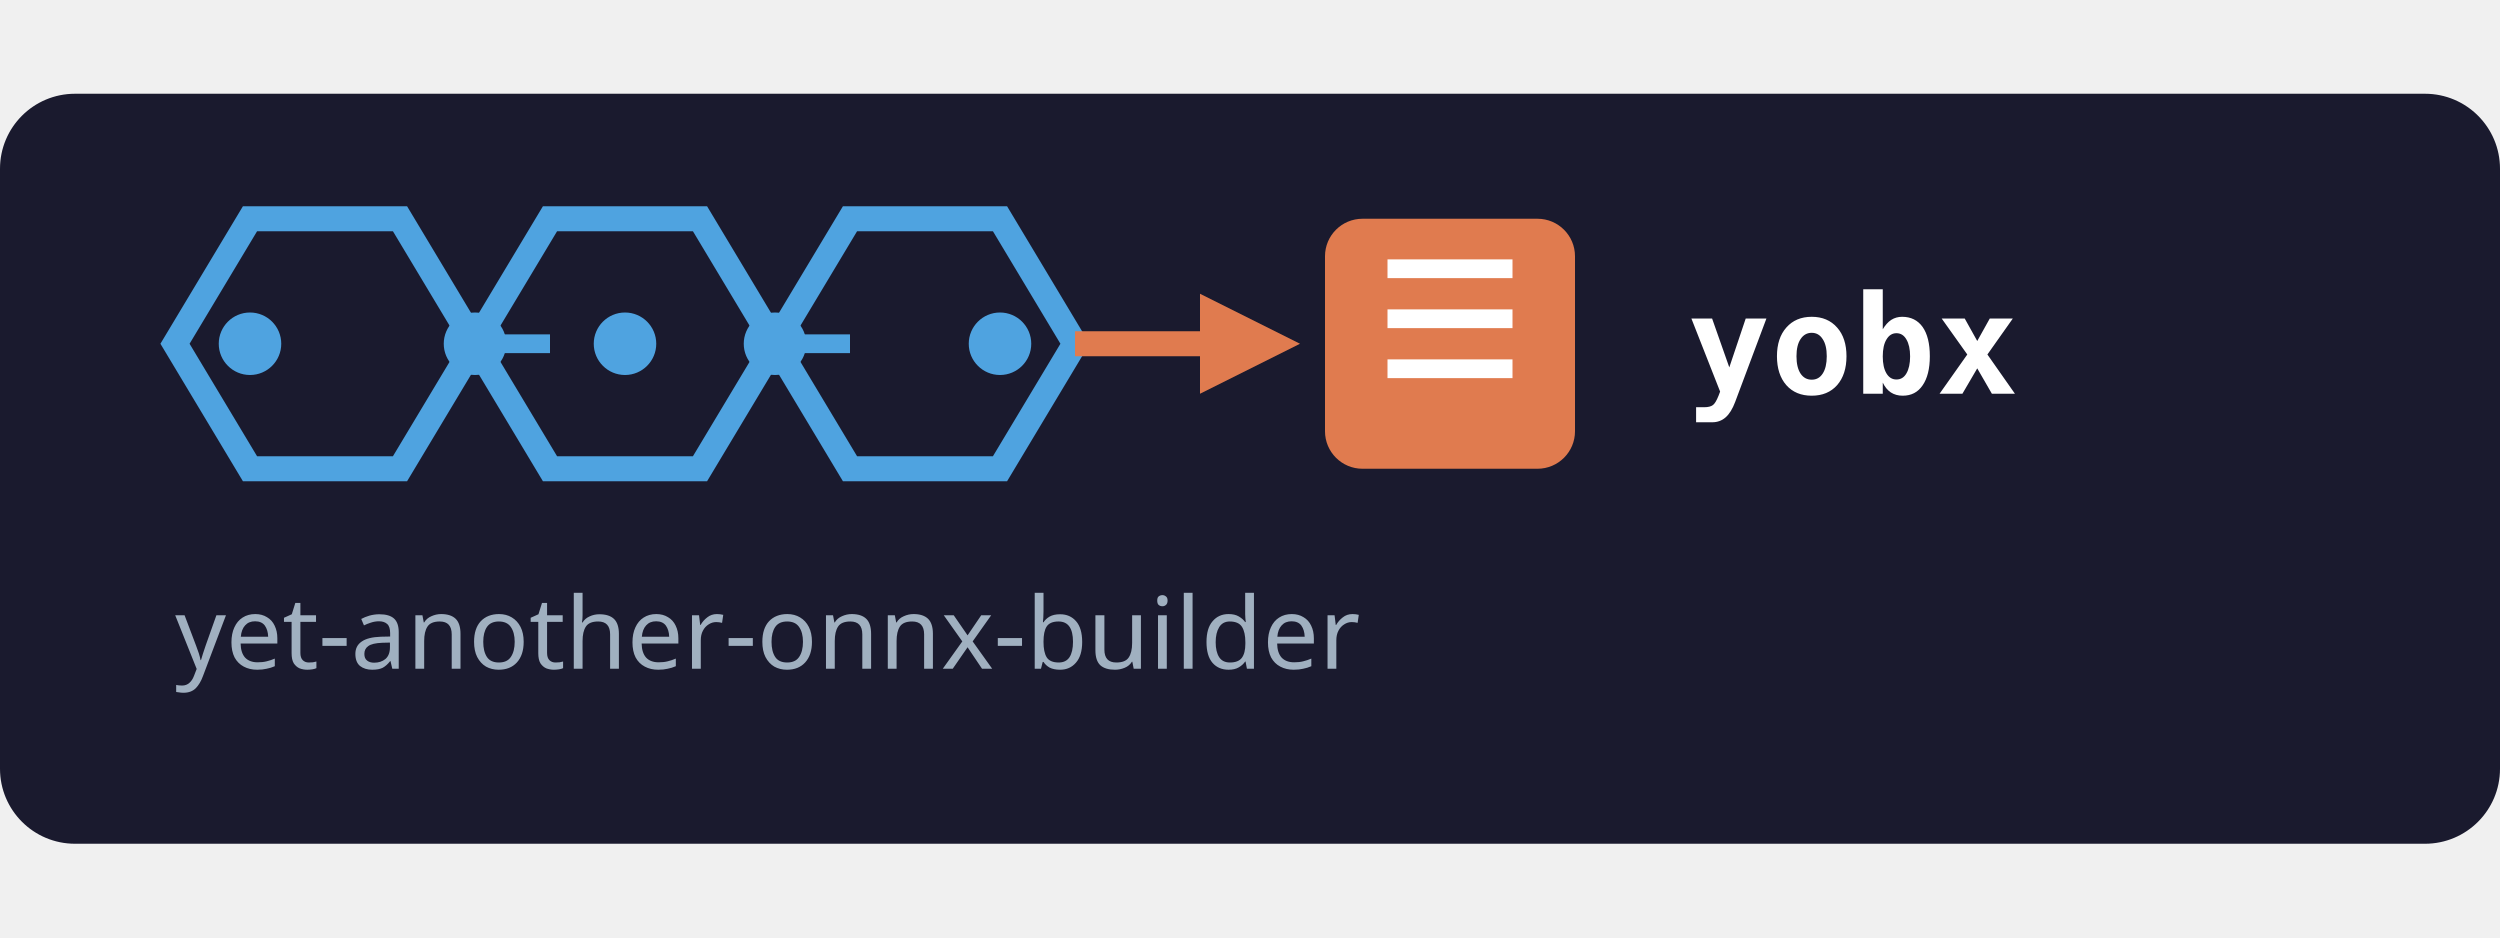
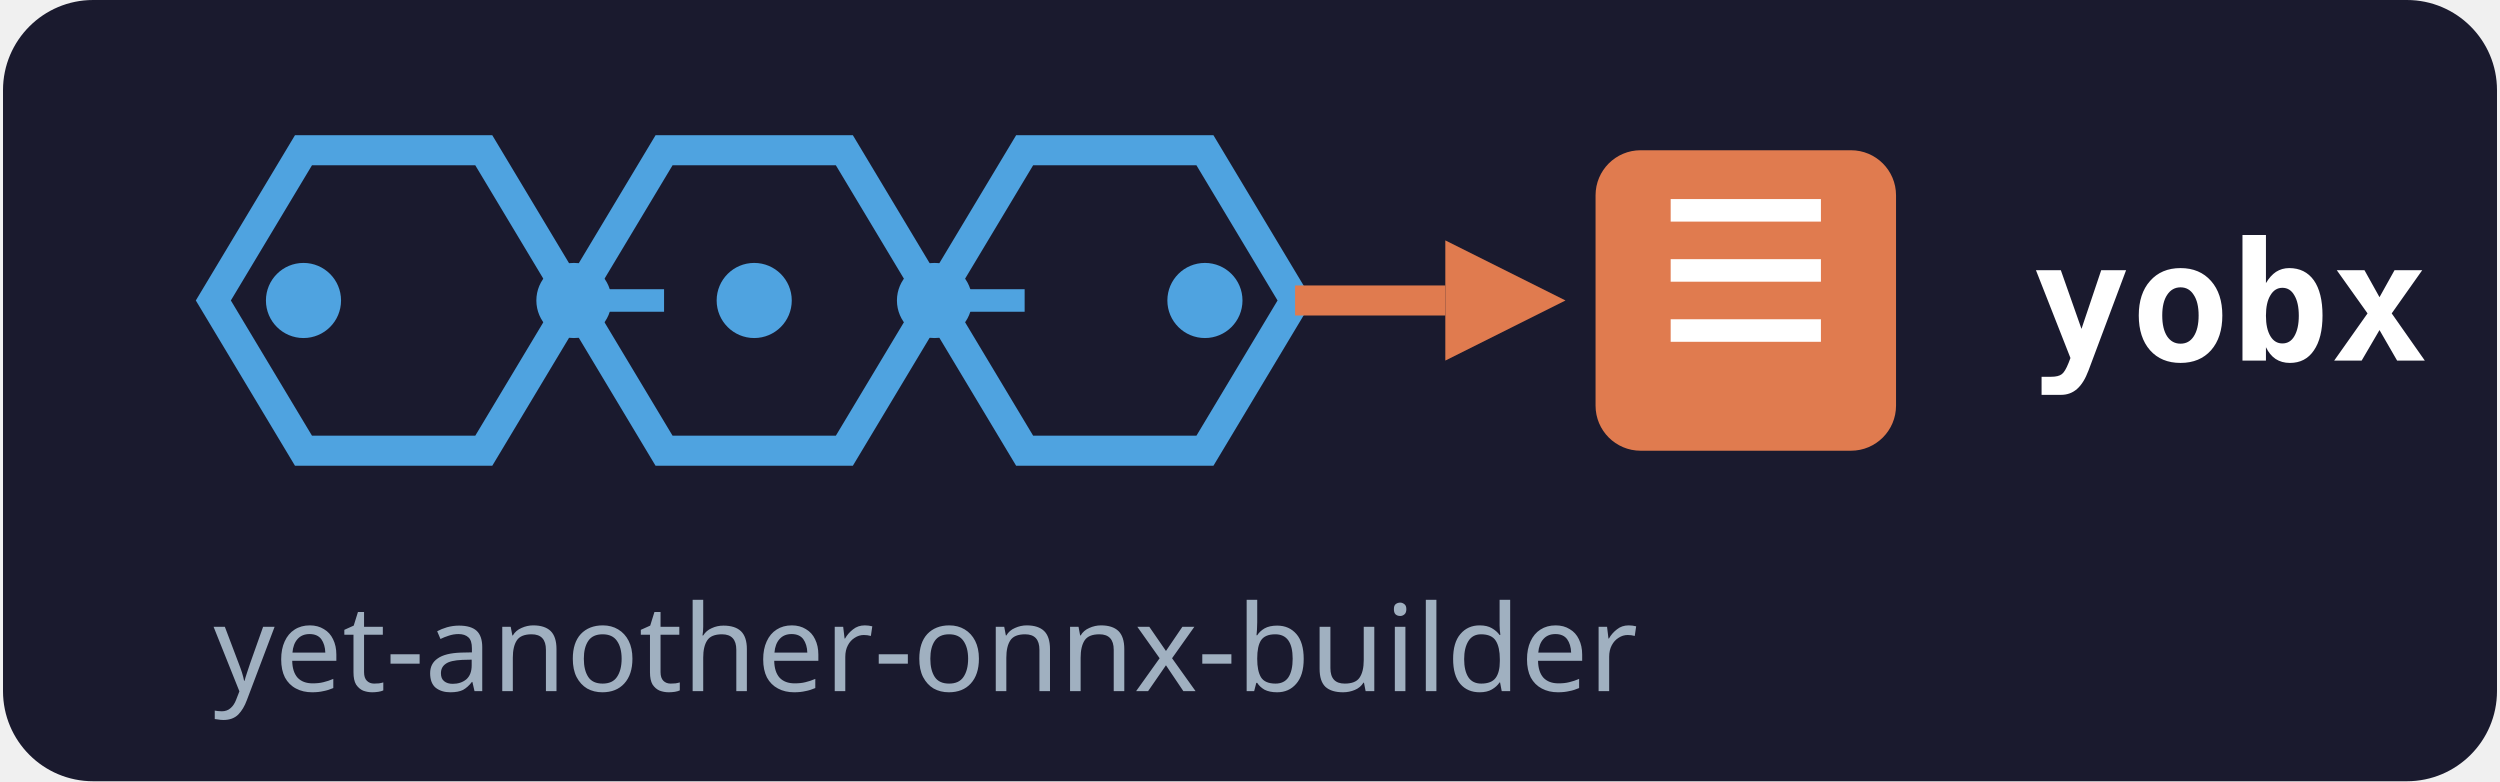
- <svg xmlns="http://www.w3.org/2000/svg" viewBox="0 0 200 60" width="160" height="60">
-   <rect width="200" height="60" rx="6" fill="#1a1a2e" />
+ <svg xmlns="http://www.w3.org/2000/svg" viewBox="0 0 166 52" width="160" height="50">
+   <rect width="166" height="52" rx="6" fill="#1a1a2e" />
  <polygon points="20,10 32,10 38,20 32,30 20,30 14,20" fill="none" stroke="#4fa3e0" stroke-width="2" />
  <polygon points="44,10 56,10 62,20 56,30 44,30 38,20" fill="none" stroke="#4fa3e0" stroke-width="2" />
  <polygon points="68,10 80,10 86,20 80,30 68,30 62,20" fill="none" stroke="#4fa3e0" stroke-width="2" />
  <line x1="38" y1="20" x2="44" y2="20" stroke="#4fa3e0" stroke-width="1.5" />
  <line x1="62" y1="20" x2="68" y2="20" stroke="#4fa3e0" stroke-width="1.5" />
  <circle cx="20" cy="20" r="2.5" fill="#4fa3e0" />
  <circle cx="38" cy="20" r="2.5" fill="#4fa3e0" />
  <circle cx="50" cy="20" r="2.5" fill="#4fa3e0" />
  <circle cx="62" cy="20" r="2.5" fill="#4fa3e0" />
  <circle cx="80" cy="20" r="2.5" fill="#4fa3e0" />
  <line x1="86" y1="20" x2="96" y2="20" stroke="#e07b4f" stroke-width="2" />
  <polygon points="96,16 104,20 96,24" fill="#e07b4f" />
  <rect x="106" y="10" width="20" height="20" rx="3" fill="#e07b4f" />
  <line x1="111" y1="14" x2="121" y2="14" stroke="white" stroke-width="1.5" />
  <line x1="111" y1="18" x2="121" y2="18" stroke="white" stroke-width="1.5" />
  <line x1="111" y1="22" x2="121" y2="22" stroke="white" stroke-width="1.5" />
  <text x="135" y="24" font-family="monospace" font-size="11" fill="#ffffff" font-weight="bold">yobx</text>
  <text x="14" y="46" font-family="sans-serif" font-size="8" fill="#a0b0c0">yet-another-onnx-builder</text>
</svg>
